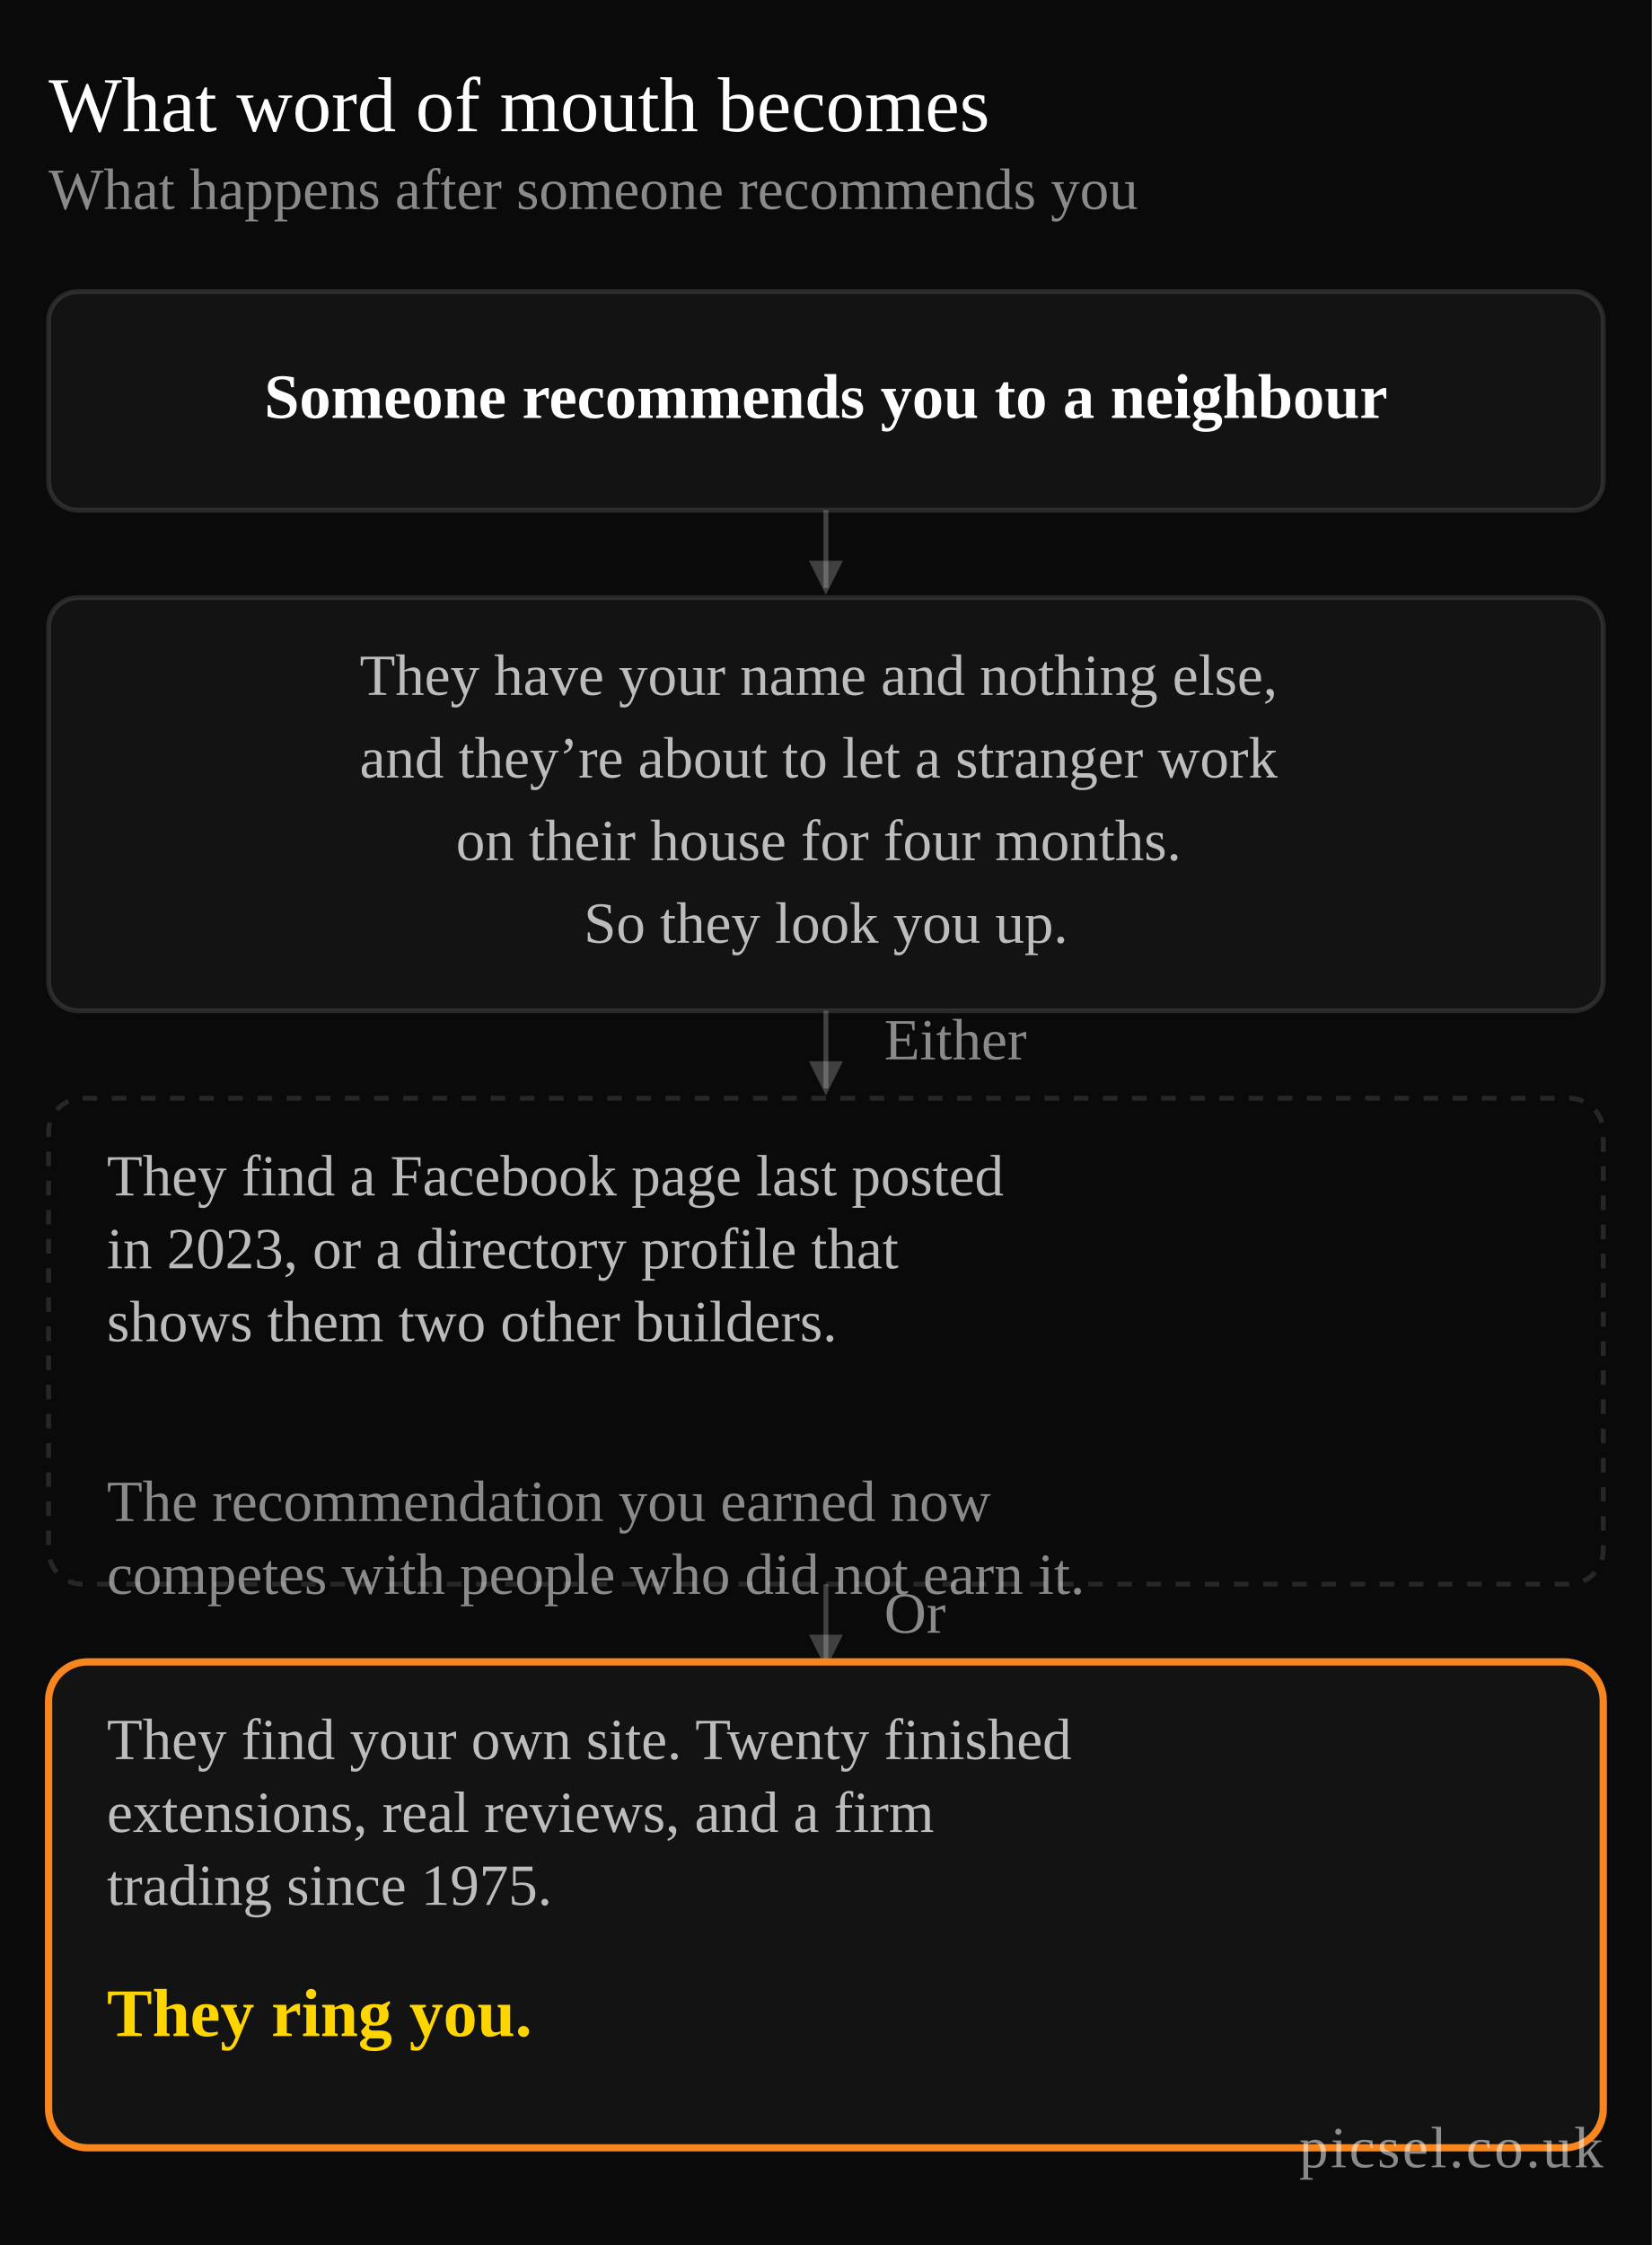
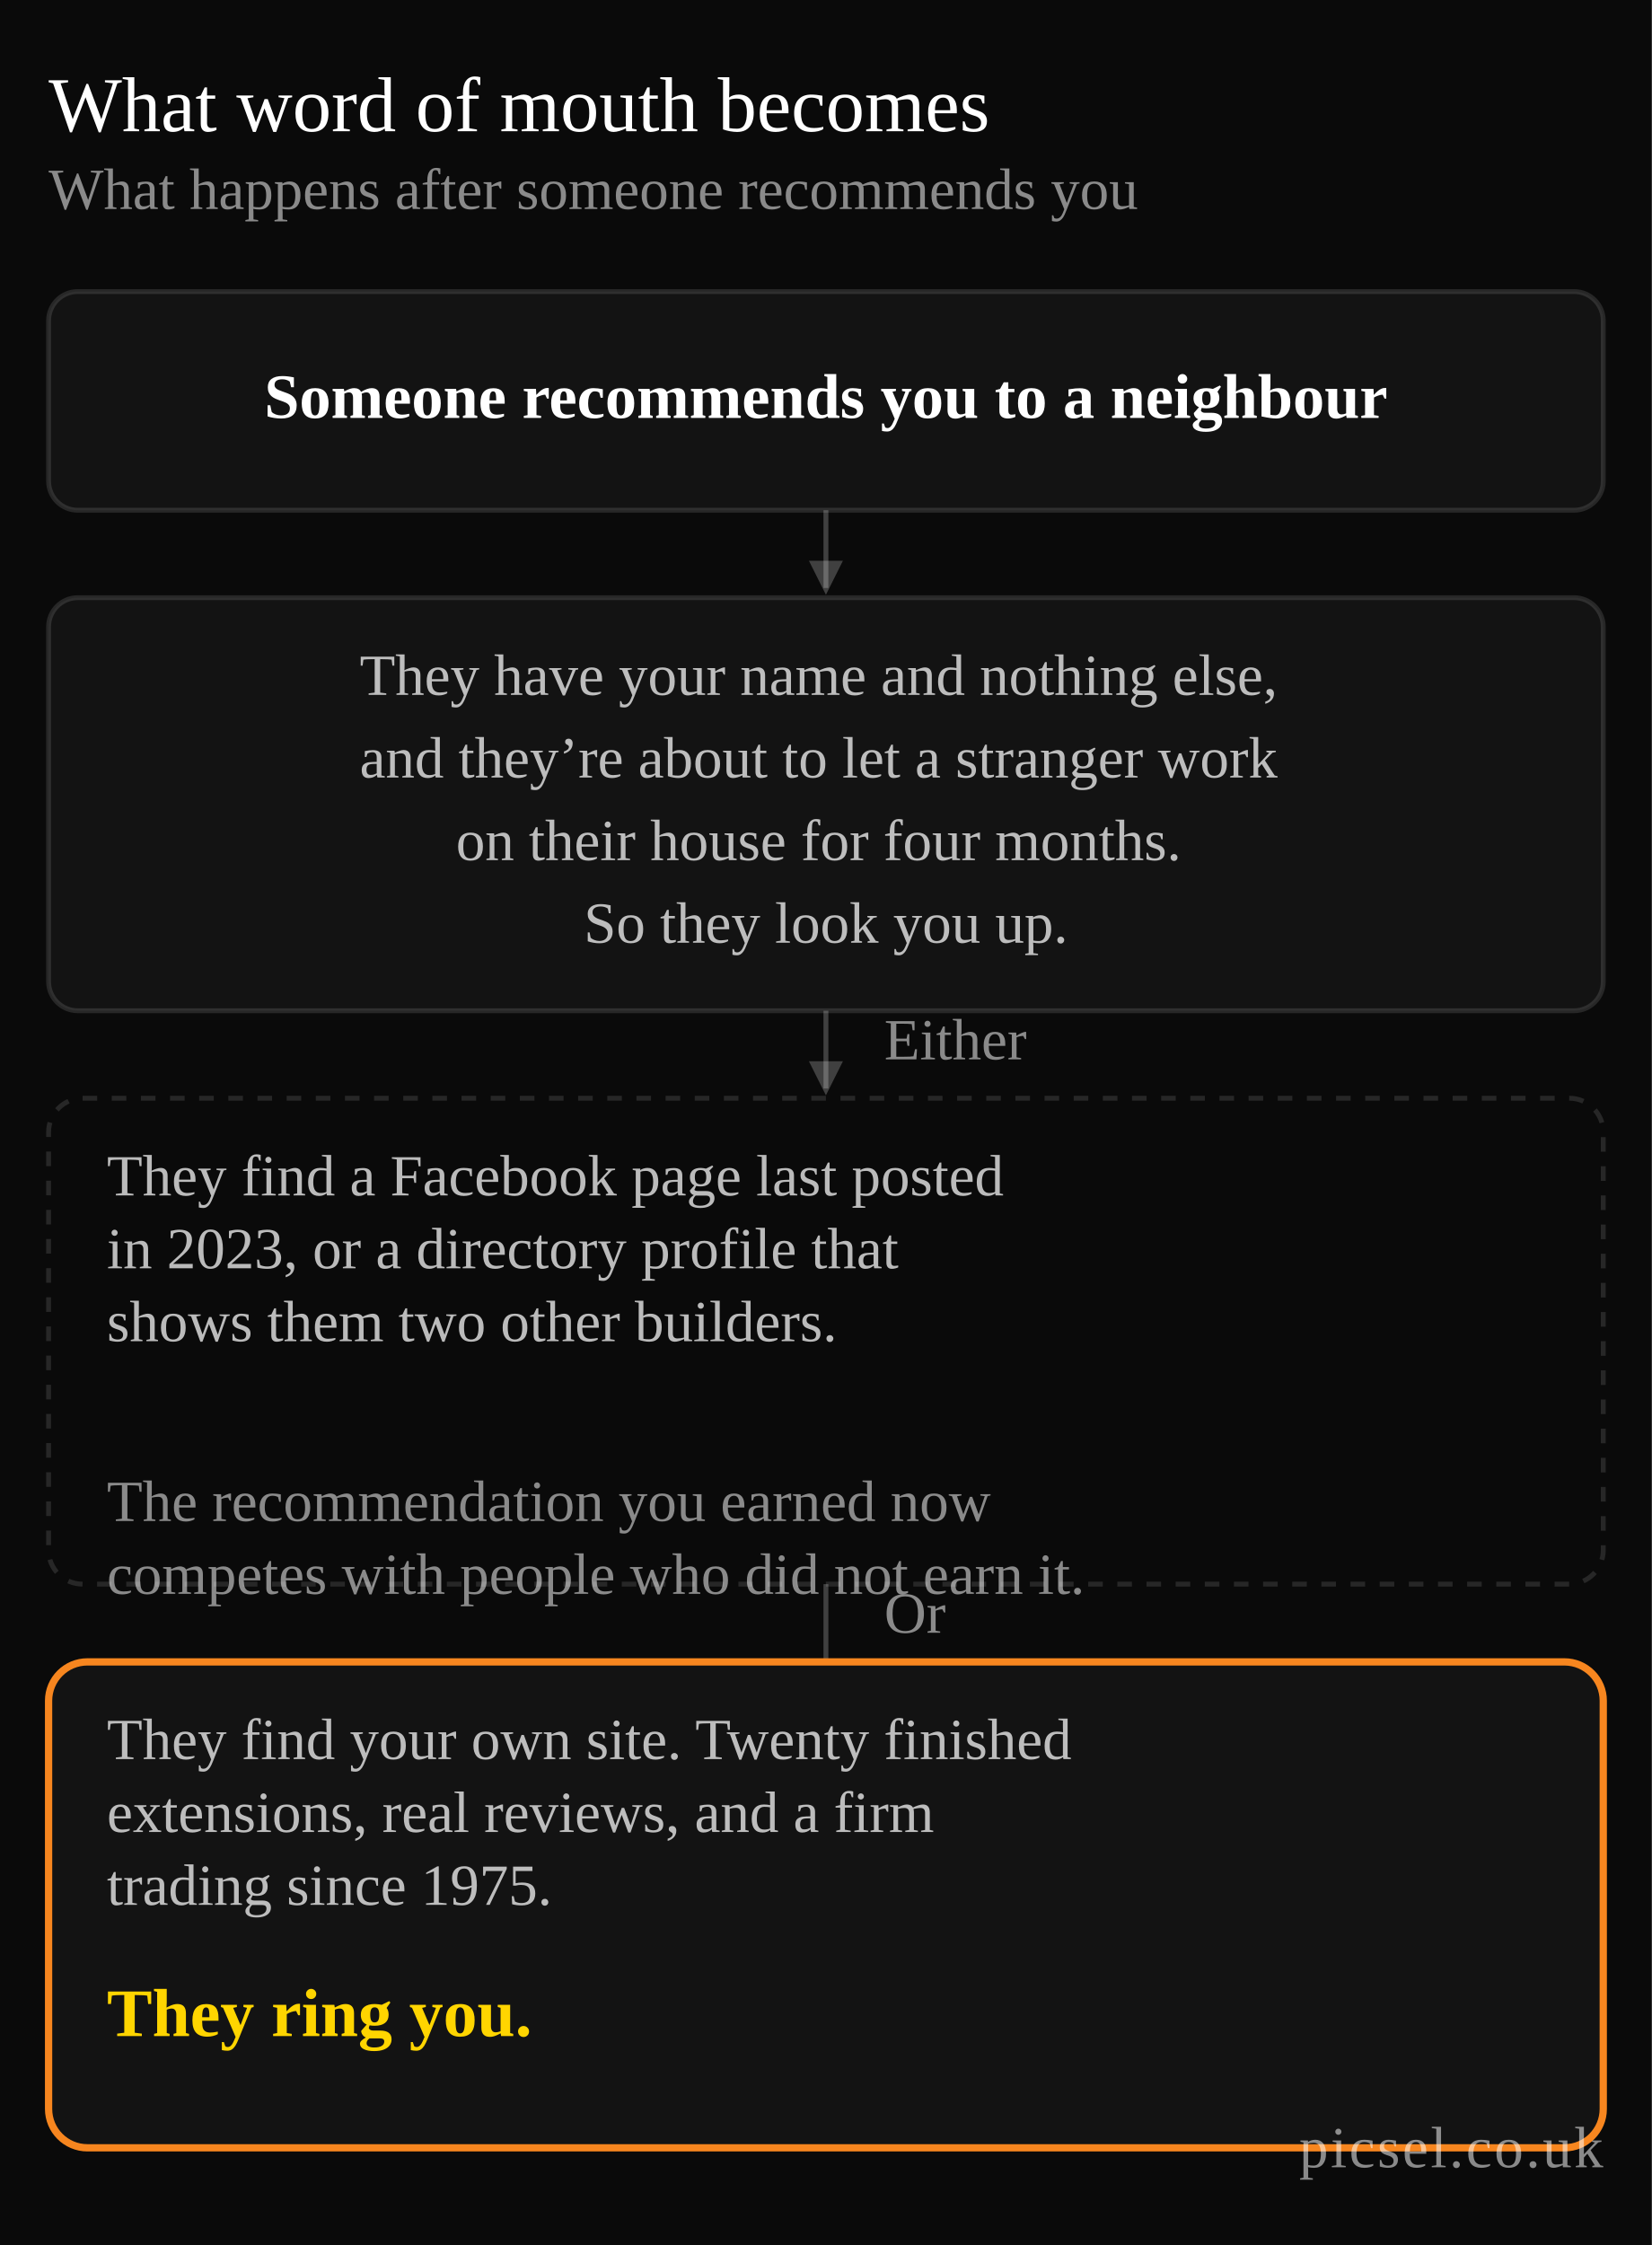
<svg xmlns="http://www.w3.org/2000/svg" viewBox="0 0 680 924" role="img" aria-labelledby="womTitle womDesc" font-family="var(--font-body, 'Lexend', ui-sans-serif, system-ui, sans-serif)">
  <rect width="680" height="924" fill="var(--bg, #0a0a0a)" />
  <defs>
    <marker id="arw" viewBox="0 0 10 10" refX="8" refY="5" markerWidth="7" markerHeight="7" orient="auto">
      <path d="M0 0 L10 5 L0 10 z" fill="var(--line-strong, rgba(255,255,255,0.22))" />
    </marker>
  </defs>
  <text x="20" y="54" fill="var(--ink, #ffffff)" font-size="32" font-weight="500">What word of mouth becomes</text>
  <text x="20" y="86" fill="var(--ink-faint, rgba(255,255,255,0.52))" font-size="24">What happens after someone recommends you</text>
  <rect x="20" y="120" width="640" height="90" rx="12" fill="var(--bg-raised, #131313)" stroke="var(--line, rgba(255,255,255,0.12))" stroke-width="2" />
  <text x="340" y="172" fill="var(--ink, #ffffff)" font-size="26" font-weight="600" text-anchor="middle">Someone recommends you to a neighbour</text>
  <line x1="340" y1="210" x2="340" y2="242" stroke="var(--line-strong, rgba(255,255,255,0.22))" stroke-width="2" marker-end="url(#arw)" />
  <rect x="20" y="246" width="640" height="170" rx="12" fill="var(--bg-raised, #131313)" stroke="var(--line, rgba(255,255,255,0.12))" stroke-width="2" />
  <text x="340" y="286" fill="var(--ink-muted, rgba(255,255,255,0.72))" font-size="24" text-anchor="middle">
    <tspan x="340" dy="0">They have your name and nothing else,</tspan>
    <tspan x="340" dy="34">and they’re about to let a stranger work</tspan>
    <tspan x="340" dy="34">on their house for four months.</tspan>
    <tspan x="340" dy="34">So they look you up.</tspan>
  </text>
  <line x1="340" y1="416" x2="340" y2="448" stroke="var(--line-strong, rgba(255,255,255,0.22))" stroke-width="2" marker-end="url(#arw)" />
  <text x="364" y="436" fill="var(--ink-faint, rgba(255,255,255,0.52))" font-size="24">Either</text>
  <rect x="20" y="452" width="640" height="200" rx="14" fill="none" stroke="var(--line, rgba(255,255,255,0.12))" stroke-width="2" stroke-dasharray="6 6" />
  <text x="44" y="492" fill="var(--ink-muted, rgba(255,255,255,0.72))" font-size="24">
    <tspan x="44" dy="0">They find a Facebook page last posted</tspan>
    <tspan x="44" dy="30">in 2023, or a directory profile that</tspan>
    <tspan x="44" dy="30">shows them two other builders.</tspan>
  </text>
  <text x="44" y="626" fill="var(--ink-faint, rgba(255,255,255,0.52))" font-size="24">
    <tspan x="44" dy="0">The recommendation you earned now</tspan>
    <tspan x="44" dy="30">competes with people who did not earn it.</tspan>
  </text>
-   <line x1="340" y1="652" x2="340" y2="684" stroke="var(--line-strong, rgba(255,255,255,0.22))" stroke-width="2" marker-end="url(#arw)" />
+   <line x1="340" y1="652" x2="340" y2="684" stroke="var(--line-strong, rgba(255,255,255,0.22))" stroke-width="2" />
  <text x="364" y="672" fill="var(--ink-faint, rgba(255,255,255,0.52))" font-size="24">Or</text>
  <rect x="20" y="684" width="640" height="200" rx="16" fill="var(--bg-raised, #131313)" stroke="var(--chart-accent, #f7861f)" stroke-width="3" />
  <text x="44" y="724" fill="var(--ink-muted, rgba(255,255,255,0.72))" font-size="24">
    <tspan x="44" dy="0">They find your own site. Twenty finished</tspan>
    <tspan x="44" dy="30">extensions, real reviews, and a firm</tspan>
    <tspan x="44" dy="30">trading since 1975.</tspan>
  </text>
  <text x="44" y="838" fill="var(--chart-emphasis, #ffd500)" font-size="28" font-weight="600">They ring you.</text>
  <text x="660" y="892" fill="var(--ink-faint, rgba(255,255,255,0.52))" font-size="24" text-anchor="end" letter-spacing="0.04em">picsel.co.uk</text>
</svg>
